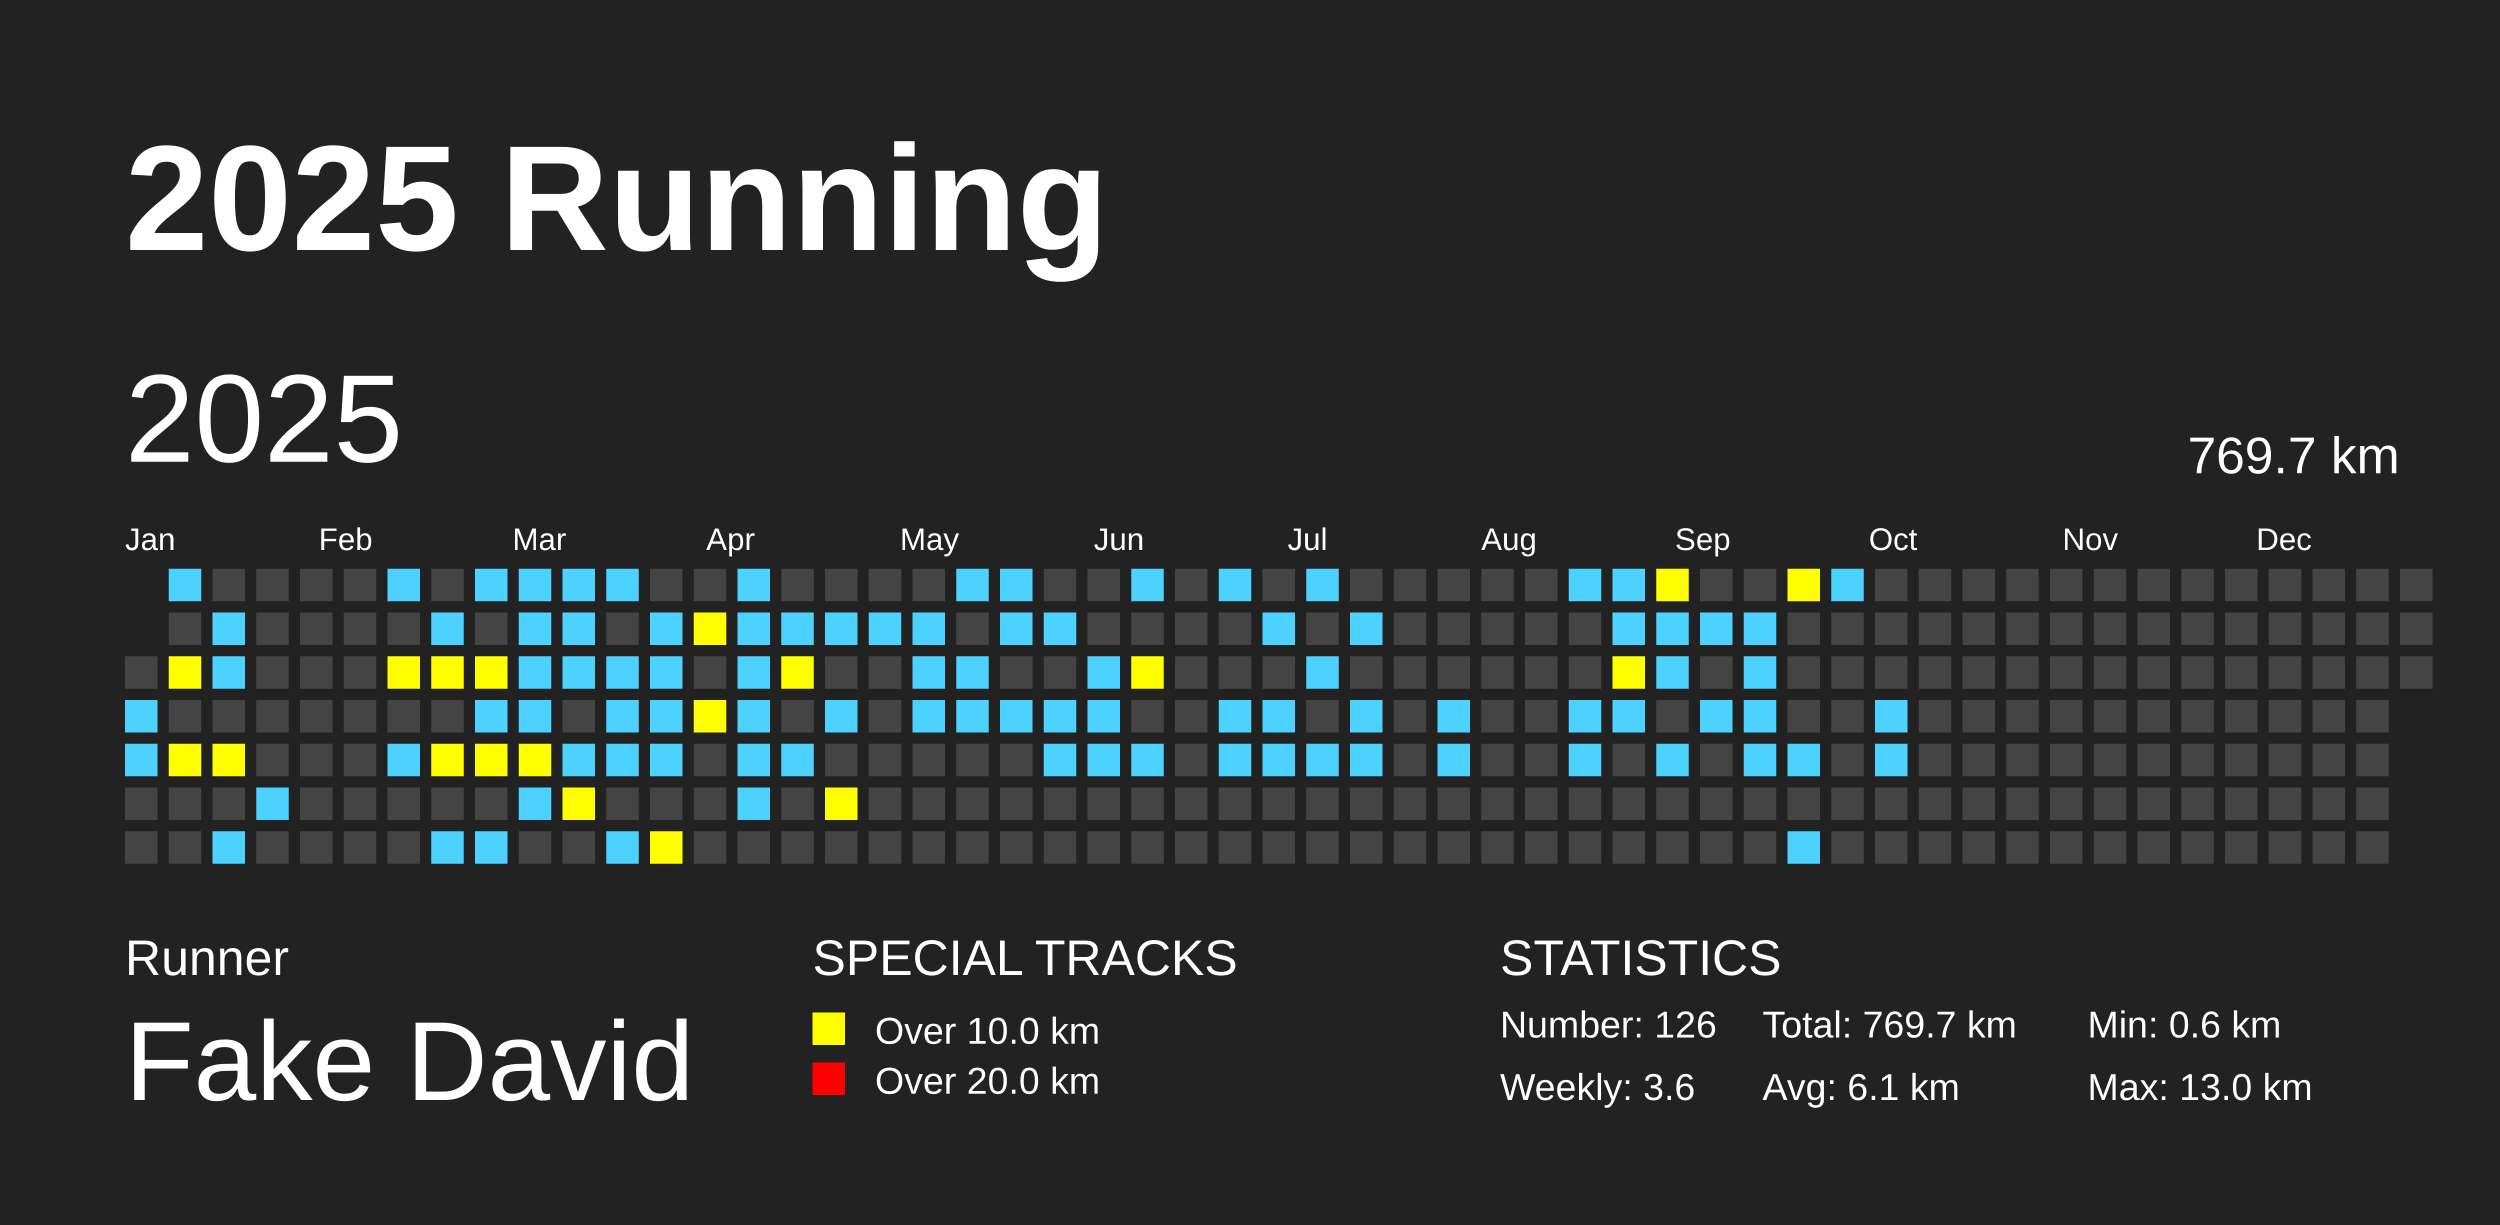
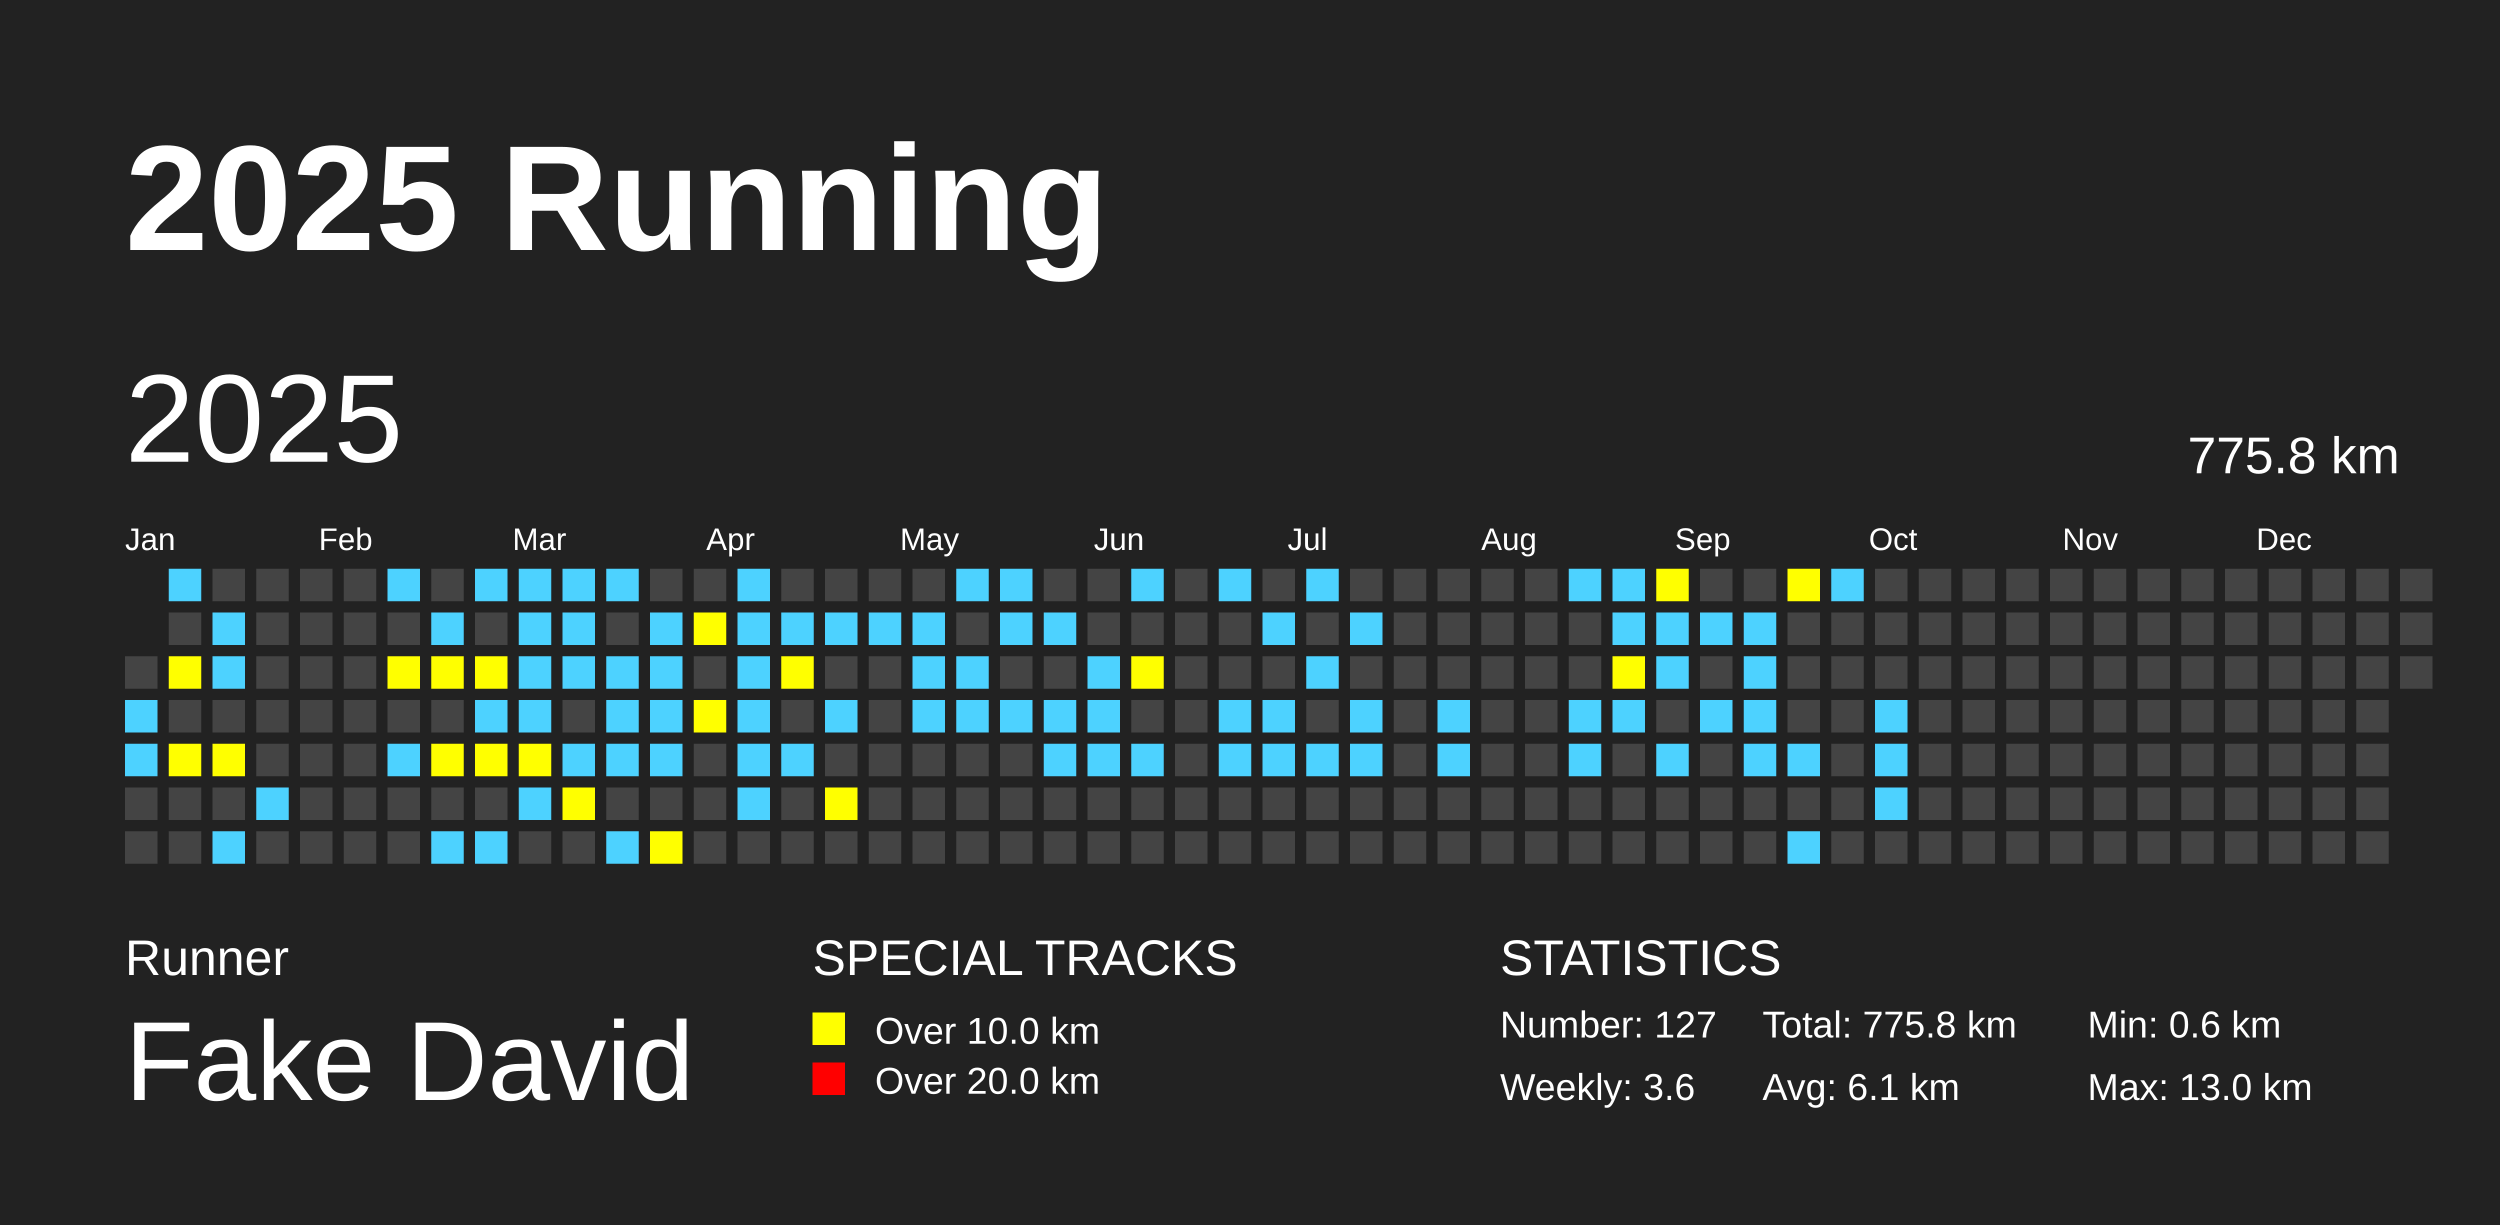
<svg xmlns="http://www.w3.org/2000/svg" baseProfile="full" height="98mm" version="1.1" viewBox="0,0,200,98" width="200mm">
  <defs />
  <rect fill="#222222" height="98" width="200" x="0" y="0" />
  <text fill="#FFFFFF" style="font-size:12px; font-family:Arial; font-weight:bold;" x="10" y="20">2025 Running</text>
  <text fill="#FFFFFF" style="font-size:4px; font-family:Arial" x="10" y="78">Runner</text>
  <text fill="#FFFFFF" style="font-size:9px; font-family:Arial" x="10" y="88">Fake David</text>
  <text fill="#FFFFFF" style="font-size:4px; font-family:Arial" x="65" y="78">SPECIAL TRACKS</text>
  <rect fill="yellow" height="2.6" width="2.6" x="65" y="81" />
  <text fill="#FFFFFF" style="font-size:3px; font-family:Arial" x="70" y="83.5">Over 10.0 km</text>
  <rect fill="red" height="2.6" width="2.6" x="65" y="85" />
  <text fill="#FFFFFF" style="font-size:3px; font-family:Arial" x="70" y="87.5">Over 20.0 km</text>
  <text fill="#FFFFFF" style="font-size:4px; font-family:Arial" x="120" y="78">STATISTICS</text>
-   <text fill="#FFFFFF" style="font-size:3px; font-family:Arial" x="120" y="83">Number: 126</text>
+   <text fill="#FFFFFF" style="font-size:3px; font-family:Arial" x="120" y="83">Number: 127</text>
  <text fill="#FFFFFF" style="font-size:3px; font-family:Arial" x="120" y="88">Weekly: 3.6</text>
-   <text fill="#FFFFFF" style="font-size:3px; font-family:Arial" x="141" y="83">Total: 769.7 km</text>
+   <text fill="#FFFFFF" style="font-size:3px; font-family:Arial" x="141" y="83">Total: 775.8 km</text>
  <text fill="#FFFFFF" style="font-size:3px; font-family:Arial" x="141" y="88">Avg: 6.1 km</text>
  <text fill="#FFFFFF" style="font-size:3px; font-family:Arial" x="167" y="83">Min: 0.6 km</text>
  <text fill="#FFFFFF" style="font-size:3px; font-family:Arial" x="167" y="88">Max: 13.0 km</text>
  <text dominant-baseline="hanging" fill="#FFFFFF" style="font-size:10.0px; font-family:Arial;" x="10" y="30">2025</text>
-   <text dominant-baseline="hanging" fill="#FFFFFF" style="font-size:4.125px; font-family:Arial;" x="175" y="35">769.7 km</text>
+   <text dominant-baseline="hanging" fill="#FFFFFF" style="font-size:4.125px; font-family:Arial;" x="175" y="35">775.8 km</text>
  <text fill="#FFFFFF" style="font-size:2.5px; font-family:Arial" x="10.0" y="44">Jan</text>
  <text fill="#FFFFFF" style="font-size:2.5px; font-family:Arial" x="25.5" y="44">Feb</text>
  <text fill="#FFFFFF" style="font-size:2.5px; font-family:Arial" x="41.0" y="44">Mar</text>
  <text fill="#FFFFFF" style="font-size:2.5px; font-family:Arial" x="56.5" y="44">Apr</text>
  <text fill="#FFFFFF" style="font-size:2.5px; font-family:Arial" x="72.0" y="44">May</text>
  <text fill="#FFFFFF" style="font-size:2.5px; font-family:Arial" x="87.5" y="44">Jun</text>
  <text fill="#FFFFFF" style="font-size:2.5px; font-family:Arial" x="103.0" y="44">Jul</text>
  <text fill="#FFFFFF" style="font-size:2.5px; font-family:Arial" x="118.5" y="44">Aug</text>
  <text fill="#FFFFFF" style="font-size:2.5px; font-family:Arial" x="134.0" y="44">Sep</text>
  <text fill="#FFFFFF" style="font-size:2.5px; font-family:Arial" x="149.5" y="44">Oct</text>
  <text fill="#FFFFFF" style="font-size:2.5px; font-family:Arial" x="165.0" y="44">Nov</text>
  <text fill="#FFFFFF" style="font-size:2.5px; font-family:Arial" x="180.5" y="44">Dec</text>
  <rect fill="#444444" height="2.6" width="2.6" x="10.0" y="52.5" />
  <rect fill="#4DD2FF" height="2.6" width="2.6" x="10.0" y="56.0" />
  <rect fill="#4DD2FF" height="2.6" width="2.6" x="10.0" y="59.5" />
  <rect fill="#444444" height="2.6" width="2.6" x="10.0" y="63.0" />
  <rect fill="#444444" height="2.6" width="2.6" x="10.0" y="66.5" />
  <rect fill="#4DD2FF" height="2.6" width="2.6" x="13.5" y="45.5" />
  <rect fill="#444444" height="2.6" width="2.6" x="13.5" y="49.0" />
  <rect fill="yellow" height="2.6" width="2.6" x="13.5" y="52.5" />
  <rect fill="#444444" height="2.6" width="2.6" x="13.5" y="56.0" />
  <rect fill="yellow" height="2.6" width="2.6" x="13.5" y="59.5" />
  <rect fill="#444444" height="2.6" width="2.6" x="13.5" y="63.0" />
  <rect fill="#444444" height="2.6" width="2.6" x="13.5" y="66.5" />
  <rect fill="#444444" height="2.6" width="2.6" x="17.0" y="45.5" />
  <rect fill="#4DD2FF" height="2.6" width="2.6" x="17.0" y="49.0" />
  <rect fill="#4DD2FF" height="2.6" width="2.6" x="17.0" y="52.5" />
  <rect fill="#444444" height="2.6" width="2.6" x="17.0" y="56.0" />
  <rect fill="yellow" height="2.6" width="2.6" x="17.0" y="59.5" />
  <rect fill="#444444" height="2.6" width="2.6" x="17.0" y="63.0" />
  <rect fill="#4DD2FF" height="2.6" width="2.6" x="17.0" y="66.5" />
  <rect fill="#444444" height="2.6" width="2.6" x="20.5" y="45.5" />
  <rect fill="#444444" height="2.6" width="2.6" x="20.5" y="49.0" />
  <rect fill="#444444" height="2.6" width="2.6" x="20.5" y="52.5" />
  <rect fill="#444444" height="2.6" width="2.6" x="20.5" y="56.0" />
  <rect fill="#444444" height="2.6" width="2.6" x="20.5" y="59.5" />
  <rect fill="#4DD2FF" height="2.6" width="2.6" x="20.5" y="63.0" />
  <rect fill="#444444" height="2.6" width="2.6" x="20.5" y="66.5" />
  <rect fill="#444444" height="2.6" width="2.6" x="24.0" y="45.5" />
  <rect fill="#444444" height="2.6" width="2.6" x="24.0" y="49.0" />
  <rect fill="#444444" height="2.6" width="2.6" x="24.0" y="52.5" />
  <rect fill="#444444" height="2.6" width="2.6" x="24.0" y="56.0" />
  <rect fill="#444444" height="2.6" width="2.6" x="24.0" y="59.5" />
  <rect fill="#444444" height="2.6" width="2.6" x="24.0" y="63.0" />
  <rect fill="#444444" height="2.6" width="2.6" x="24.0" y="66.5" />
  <rect fill="#444444" height="2.6" width="2.6" x="27.5" y="45.5" />
  <rect fill="#444444" height="2.6" width="2.6" x="27.5" y="49.0" />
  <rect fill="#444444" height="2.6" width="2.6" x="27.5" y="52.5" />
  <rect fill="#444444" height="2.6" width="2.6" x="27.5" y="56.0" />
  <rect fill="#444444" height="2.6" width="2.6" x="27.5" y="59.5" />
  <rect fill="#444444" height="2.6" width="2.6" x="27.5" y="63.0" />
  <rect fill="#444444" height="2.6" width="2.6" x="27.5" y="66.5" />
  <rect fill="#4DD2FF" height="2.6" width="2.6" x="31.0" y="45.5" />
  <rect fill="#444444" height="2.6" width="2.6" x="31.0" y="49.0" />
  <rect fill="yellow" height="2.6" width="2.6" x="31.0" y="52.5" />
  <rect fill="#444444" height="2.6" width="2.6" x="31.0" y="56.0" />
  <rect fill="#4DD2FF" height="2.6" width="2.6" x="31.0" y="59.5" />
  <rect fill="#444444" height="2.6" width="2.6" x="31.0" y="63.0" />
  <rect fill="#444444" height="2.6" width="2.6" x="31.0" y="66.5" />
  <rect fill="#444444" height="2.6" width="2.6" x="34.5" y="45.5" />
  <rect fill="#4DD2FF" height="2.6" width="2.6" x="34.5" y="49.0" />
  <rect fill="yellow" height="2.6" width="2.6" x="34.5" y="52.5" />
  <rect fill="#444444" height="2.6" width="2.6" x="34.5" y="56.0" />
  <rect fill="yellow" height="2.6" width="2.6" x="34.5" y="59.5" />
  <rect fill="#444444" height="2.6" width="2.6" x="34.5" y="63.0" />
  <rect fill="#4DD2FF" height="2.6" width="2.6" x="34.5" y="66.5" />
  <rect fill="#4DD2FF" height="2.6" width="2.6" x="38.0" y="45.5" />
  <rect fill="#444444" height="2.6" width="2.6" x="38.0" y="49.0" />
  <rect fill="yellow" height="2.6" width="2.6" x="38.0" y="52.5" />
  <rect fill="#4DD2FF" height="2.6" width="2.6" x="38.0" y="56.0" />
  <rect fill="yellow" height="2.6" width="2.6" x="38.0" y="59.5" />
  <rect fill="#444444" height="2.6" width="2.6" x="38.0" y="63.0" />
  <rect fill="#4DD2FF" height="2.6" width="2.6" x="38.0" y="66.5" />
  <rect fill="#4DD2FF" height="2.6" width="2.6" x="41.5" y="45.5" />
  <rect fill="#4DD2FF" height="2.6" width="2.6" x="41.5" y="49.0" />
  <rect fill="#4DD2FF" height="2.6" width="2.6" x="41.5" y="52.5" />
  <rect fill="#4DD2FF" height="2.6" width="2.6" x="41.5" y="56.0" />
  <rect fill="yellow" height="2.6" width="2.6" x="41.5" y="59.5" />
  <rect fill="#4DD2FF" height="2.6" width="2.6" x="41.5" y="63.0" />
  <rect fill="#444444" height="2.6" width="2.6" x="41.5" y="66.5" />
  <rect fill="#4DD2FF" height="2.6" width="2.6" x="45.0" y="45.5" />
  <rect fill="#4DD2FF" height="2.6" width="2.6" x="45.0" y="49.0" />
  <rect fill="#4DD2FF" height="2.6" width="2.6" x="45.0" y="52.5" />
  <rect fill="#444444" height="2.6" width="2.6" x="45.0" y="56.0" />
  <rect fill="#4DD2FF" height="2.6" width="2.6" x="45.0" y="59.5" />
  <rect fill="yellow" height="2.6" width="2.6" x="45.0" y="63.0" />
  <rect fill="#444444" height="2.6" width="2.6" x="45.0" y="66.5" />
  <rect fill="#4DD2FF" height="2.6" width="2.6" x="48.5" y="45.5" />
  <rect fill="#444444" height="2.6" width="2.6" x="48.5" y="49.0" />
  <rect fill="#4DD2FF" height="2.6" width="2.6" x="48.5" y="52.5" />
  <rect fill="#4DD2FF" height="2.6" width="2.6" x="48.5" y="56.0" />
  <rect fill="#4DD2FF" height="2.6" width="2.6" x="48.5" y="59.5" />
  <rect fill="#444444" height="2.6" width="2.6" x="48.5" y="63.0" />
  <rect fill="#4DD2FF" height="2.6" width="2.6" x="48.5" y="66.5" />
  <rect fill="#444444" height="2.6" width="2.6" x="52.0" y="45.5" />
  <rect fill="#4DD2FF" height="2.6" width="2.6" x="52.0" y="49.0" />
  <rect fill="#4DD2FF" height="2.6" width="2.6" x="52.0" y="52.5" />
  <rect fill="#4DD2FF" height="2.6" width="2.6" x="52.0" y="56.0" />
  <rect fill="#4DD2FF" height="2.6" width="2.6" x="52.0" y="59.5" />
  <rect fill="#444444" height="2.6" width="2.6" x="52.0" y="63.0" />
  <rect fill="yellow" height="2.6" width="2.6" x="52.0" y="66.5" />
  <rect fill="#444444" height="2.6" width="2.6" x="55.5" y="45.5" />
  <rect fill="yellow" height="2.6" width="2.6" x="55.5" y="49.0" />
  <rect fill="#444444" height="2.6" width="2.6" x="55.5" y="52.5" />
  <rect fill="yellow" height="2.6" width="2.6" x="55.5" y="56.0" />
  <rect fill="#444444" height="2.6" width="2.6" x="55.5" y="59.5" />
  <rect fill="#444444" height="2.6" width="2.6" x="55.5" y="63.0" />
  <rect fill="#444444" height="2.6" width="2.6" x="55.5" y="66.5" />
  <rect fill="#4DD2FF" height="2.6" width="2.6" x="59.0" y="45.5" />
  <rect fill="#4DD2FF" height="2.6" width="2.6" x="59.0" y="49.0" />
  <rect fill="#4DD2FF" height="2.6" width="2.6" x="59.0" y="52.5" />
  <rect fill="#4DD2FF" height="2.6" width="2.6" x="59.0" y="56.0" />
  <rect fill="#4DD2FF" height="2.6" width="2.6" x="59.0" y="59.5" />
  <rect fill="#4DD2FF" height="2.6" width="2.6" x="59.0" y="63.0" />
  <rect fill="#444444" height="2.6" width="2.6" x="59.0" y="66.5" />
  <rect fill="#444444" height="2.6" width="2.6" x="62.5" y="45.5" />
  <rect fill="#4DD2FF" height="2.6" width="2.6" x="62.5" y="49.0" />
  <rect fill="yellow" height="2.6" width="2.6" x="62.5" y="52.5" />
  <rect fill="#444444" height="2.6" width="2.6" x="62.5" y="56.0" />
  <rect fill="#4DD2FF" height="2.6" width="2.6" x="62.5" y="59.5" />
  <rect fill="#444444" height="2.6" width="2.6" x="62.5" y="63.0" />
  <rect fill="#444444" height="2.6" width="2.6" x="62.5" y="66.5" />
  <rect fill="#444444" height="2.6" width="2.6" x="66.0" y="45.5" />
  <rect fill="#4DD2FF" height="2.6" width="2.6" x="66.0" y="49.0" />
  <rect fill="#444444" height="2.6" width="2.6" x="66.0" y="52.5" />
  <rect fill="#4DD2FF" height="2.6" width="2.6" x="66.0" y="56.0" />
  <rect fill="#444444" height="2.6" width="2.6" x="66.0" y="59.5" />
  <rect fill="yellow" height="2.6" width="2.6" x="66.0" y="63.0" />
  <rect fill="#444444" height="2.6" width="2.6" x="66.0" y="66.5" />
  <rect fill="#444444" height="2.6" width="2.6" x="69.5" y="45.5" />
  <rect fill="#4DD2FF" height="2.6" width="2.6" x="69.5" y="49.0" />
  <rect fill="#444444" height="2.6" width="2.6" x="69.5" y="52.5" />
  <rect fill="#444444" height="2.6" width="2.6" x="69.5" y="56.0" />
  <rect fill="#444444" height="2.6" width="2.6" x="69.5" y="59.5" />
  <rect fill="#444444" height="2.6" width="2.6" x="69.5" y="63.0" />
  <rect fill="#444444" height="2.6" width="2.6" x="69.5" y="66.5" />
  <rect fill="#444444" height="2.6" width="2.6" x="73.0" y="45.5" />
  <rect fill="#4DD2FF" height="2.6" width="2.6" x="73.0" y="49.0" />
  <rect fill="#4DD2FF" height="2.6" width="2.6" x="73.0" y="52.5" />
  <rect fill="#4DD2FF" height="2.6" width="2.6" x="73.0" y="56.0" />
  <rect fill="#444444" height="2.6" width="2.6" x="73.0" y="59.5" />
  <rect fill="#444444" height="2.6" width="2.6" x="73.0" y="63.0" />
  <rect fill="#444444" height="2.6" width="2.6" x="73.0" y="66.5" />
  <rect fill="#4DD2FF" height="2.6" width="2.6" x="76.5" y="45.5" />
  <rect fill="#444444" height="2.6" width="2.6" x="76.5" y="49.0" />
  <rect fill="#4DD2FF" height="2.6" width="2.6" x="76.5" y="52.5" />
  <rect fill="#4DD2FF" height="2.6" width="2.6" x="76.5" y="56.0" />
  <rect fill="#444444" height="2.6" width="2.6" x="76.5" y="59.5" />
  <rect fill="#444444" height="2.6" width="2.6" x="76.5" y="63.0" />
  <rect fill="#444444" height="2.6" width="2.6" x="76.5" y="66.5" />
  <rect fill="#4DD2FF" height="2.6" width="2.6" x="80.0" y="45.5" />
  <rect fill="#4DD2FF" height="2.6" width="2.6" x="80.0" y="49.0" />
  <rect fill="#444444" height="2.6" width="2.6" x="80.0" y="52.5" />
  <rect fill="#4DD2FF" height="2.6" width="2.6" x="80.0" y="56.0" />
  <rect fill="#444444" height="2.6" width="2.6" x="80.0" y="59.5" />
  <rect fill="#444444" height="2.6" width="2.6" x="80.0" y="63.0" />
  <rect fill="#444444" height="2.6" width="2.6" x="80.0" y="66.5" />
  <rect fill="#444444" height="2.6" width="2.6" x="83.5" y="45.5" />
  <rect fill="#4DD2FF" height="2.6" width="2.6" x="83.5" y="49.0" />
  <rect fill="#444444" height="2.6" width="2.6" x="83.5" y="52.5" />
  <rect fill="#4DD2FF" height="2.6" width="2.6" x="83.5" y="56.0" />
  <rect fill="#4DD2FF" height="2.6" width="2.6" x="83.5" y="59.5" />
  <rect fill="#444444" height="2.6" width="2.6" x="83.5" y="63.0" />
  <rect fill="#444444" height="2.6" width="2.6" x="83.5" y="66.5" />
  <rect fill="#444444" height="2.6" width="2.6" x="87.0" y="45.5" />
  <rect fill="#444444" height="2.6" width="2.6" x="87.0" y="49.0" />
  <rect fill="#4DD2FF" height="2.6" width="2.6" x="87.0" y="52.5" />
  <rect fill="#4DD2FF" height="2.6" width="2.6" x="87.0" y="56.0" />
  <rect fill="#4DD2FF" height="2.6" width="2.6" x="87.0" y="59.5" />
  <rect fill="#444444" height="2.6" width="2.6" x="87.0" y="63.0" />
  <rect fill="#444444" height="2.6" width="2.6" x="87.0" y="66.5" />
  <rect fill="#4DD2FF" height="2.6" width="2.6" x="90.5" y="45.5" />
  <rect fill="#444444" height="2.6" width="2.6" x="90.5" y="49.0" />
  <rect fill="yellow" height="2.6" width="2.6" x="90.5" y="52.5" />
  <rect fill="#444444" height="2.6" width="2.6" x="90.5" y="56.0" />
  <rect fill="#4DD2FF" height="2.6" width="2.6" x="90.5" y="59.5" />
  <rect fill="#444444" height="2.6" width="2.6" x="90.5" y="63.0" />
  <rect fill="#444444" height="2.6" width="2.6" x="90.5" y="66.5" />
  <rect fill="#444444" height="2.6" width="2.6" x="94.0" y="45.5" />
  <rect fill="#444444" height="2.6" width="2.6" x="94.0" y="49.0" />
  <rect fill="#444444" height="2.6" width="2.6" x="94.0" y="52.5" />
  <rect fill="#444444" height="2.6" width="2.6" x="94.0" y="56.0" />
  <rect fill="#444444" height="2.6" width="2.6" x="94.0" y="59.5" />
  <rect fill="#444444" height="2.6" width="2.6" x="94.0" y="63.0" />
  <rect fill="#444444" height="2.6" width="2.6" x="94.0" y="66.5" />
  <rect fill="#4DD2FF" height="2.6" width="2.6" x="97.5" y="45.5" />
  <rect fill="#444444" height="2.6" width="2.6" x="97.5" y="49.0" />
  <rect fill="#444444" height="2.6" width="2.6" x="97.5" y="52.5" />
  <rect fill="#4DD2FF" height="2.6" width="2.6" x="97.5" y="56.0" />
  <rect fill="#4DD2FF" height="2.6" width="2.6" x="97.5" y="59.5" />
  <rect fill="#444444" height="2.6" width="2.6" x="97.5" y="63.0" />
  <rect fill="#444444" height="2.6" width="2.6" x="97.5" y="66.5" />
  <rect fill="#444444" height="2.6" width="2.6" x="101.0" y="45.5" />
  <rect fill="#4DD2FF" height="2.6" width="2.6" x="101.0" y="49.0" />
  <rect fill="#444444" height="2.6" width="2.6" x="101.0" y="52.5" />
  <rect fill="#4DD2FF" height="2.6" width="2.6" x="101.0" y="56.0" />
  <rect fill="#4DD2FF" height="2.6" width="2.6" x="101.0" y="59.5" />
  <rect fill="#444444" height="2.6" width="2.6" x="101.0" y="63.0" />
  <rect fill="#444444" height="2.6" width="2.6" x="101.0" y="66.5" />
  <rect fill="#4DD2FF" height="2.6" width="2.6" x="104.5" y="45.5" />
  <rect fill="#444444" height="2.6" width="2.6" x="104.5" y="49.0" />
  <rect fill="#4DD2FF" height="2.6" width="2.6" x="104.5" y="52.5" />
  <rect fill="#444444" height="2.6" width="2.6" x="104.5" y="56.0" />
  <rect fill="#4DD2FF" height="2.6" width="2.6" x="104.5" y="59.5" />
  <rect fill="#444444" height="2.6" width="2.6" x="104.5" y="63.0" />
  <rect fill="#444444" height="2.6" width="2.6" x="104.5" y="66.5" />
  <rect fill="#444444" height="2.6" width="2.6" x="108.0" y="45.5" />
  <rect fill="#4DD2FF" height="2.6" width="2.6" x="108.0" y="49.0" />
  <rect fill="#444444" height="2.6" width="2.6" x="108.0" y="52.5" />
  <rect fill="#4DD2FF" height="2.6" width="2.6" x="108.0" y="56.0" />
  <rect fill="#4DD2FF" height="2.6" width="2.6" x="108.0" y="59.5" />
  <rect fill="#444444" height="2.6" width="2.6" x="108.0" y="63.0" />
  <rect fill="#444444" height="2.6" width="2.6" x="108.0" y="66.5" />
  <rect fill="#444444" height="2.6" width="2.6" x="111.5" y="45.5" />
  <rect fill="#444444" height="2.6" width="2.6" x="111.5" y="49.0" />
  <rect fill="#444444" height="2.6" width="2.6" x="111.5" y="52.5" />
  <rect fill="#444444" height="2.6" width="2.6" x="111.5" y="56.0" />
  <rect fill="#444444" height="2.6" width="2.6" x="111.5" y="59.5" />
  <rect fill="#444444" height="2.6" width="2.6" x="111.5" y="63.0" />
  <rect fill="#444444" height="2.6" width="2.6" x="111.5" y="66.5" />
  <rect fill="#444444" height="2.6" width="2.6" x="115.0" y="45.5" />
  <rect fill="#444444" height="2.6" width="2.6" x="115.0" y="49.0" />
  <rect fill="#444444" height="2.6" width="2.6" x="115.0" y="52.5" />
  <rect fill="#4DD2FF" height="2.6" width="2.6" x="115.0" y="56.0" />
  <rect fill="#4DD2FF" height="2.6" width="2.6" x="115.0" y="59.5" />
  <rect fill="#444444" height="2.6" width="2.6" x="115.0" y="63.0" />
  <rect fill="#444444" height="2.6" width="2.6" x="115.0" y="66.5" />
  <rect fill="#444444" height="2.6" width="2.6" x="118.5" y="45.5" />
  <rect fill="#444444" height="2.6" width="2.6" x="118.5" y="49.0" />
  <rect fill="#444444" height="2.6" width="2.6" x="118.5" y="52.5" />
  <rect fill="#444444" height="2.6" width="2.6" x="118.5" y="56.0" />
  <rect fill="#444444" height="2.6" width="2.6" x="118.5" y="59.5" />
  <rect fill="#444444" height="2.6" width="2.6" x="118.5" y="63.0" />
  <rect fill="#444444" height="2.6" width="2.6" x="118.5" y="66.5" />
  <rect fill="#444444" height="2.6" width="2.6" x="122.0" y="45.5" />
  <rect fill="#444444" height="2.6" width="2.6" x="122.0" y="49.0" />
  <rect fill="#444444" height="2.6" width="2.6" x="122.0" y="52.5" />
  <rect fill="#444444" height="2.6" width="2.6" x="122.0" y="56.0" />
  <rect fill="#444444" height="2.6" width="2.6" x="122.0" y="59.5" />
  <rect fill="#444444" height="2.6" width="2.6" x="122.0" y="63.0" />
  <rect fill="#444444" height="2.6" width="2.6" x="122.0" y="66.5" />
  <rect fill="#4DD2FF" height="2.6" width="2.6" x="125.5" y="45.5" />
  <rect fill="#444444" height="2.6" width="2.6" x="125.5" y="49.0" />
  <rect fill="#444444" height="2.6" width="2.6" x="125.5" y="52.5" />
  <rect fill="#4DD2FF" height="2.6" width="2.6" x="125.5" y="56.0" />
  <rect fill="#4DD2FF" height="2.6" width="2.6" x="125.5" y="59.5" />
  <rect fill="#444444" height="2.6" width="2.6" x="125.5" y="63.0" />
  <rect fill="#444444" height="2.6" width="2.6" x="125.5" y="66.5" />
  <rect fill="#4DD2FF" height="2.6" width="2.6" x="129.0" y="45.5" />
  <rect fill="#4DD2FF" height="2.6" width="2.6" x="129.0" y="49.0" />
  <rect fill="yellow" height="2.6" width="2.6" x="129.0" y="52.5" />
  <rect fill="#4DD2FF" height="2.6" width="2.6" x="129.0" y="56.0" />
  <rect fill="#444444" height="2.6" width="2.6" x="129.0" y="59.5" />
  <rect fill="#444444" height="2.6" width="2.6" x="129.0" y="63.0" />
  <rect fill="#444444" height="2.6" width="2.6" x="129.0" y="66.5" />
  <rect fill="yellow" height="2.6" width="2.6" x="132.5" y="45.5" />
  <rect fill="#4DD2FF" height="2.6" width="2.6" x="132.5" y="49.0" />
  <rect fill="#4DD2FF" height="2.6" width="2.6" x="132.5" y="52.5" />
  <rect fill="#444444" height="2.6" width="2.6" x="132.5" y="56.0" />
  <rect fill="#4DD2FF" height="2.6" width="2.6" x="132.5" y="59.5" />
  <rect fill="#444444" height="2.6" width="2.6" x="132.5" y="63.0" />
  <rect fill="#444444" height="2.6" width="2.6" x="132.5" y="66.5" />
  <rect fill="#444444" height="2.6" width="2.6" x="136.0" y="45.5" />
  <rect fill="#4DD2FF" height="2.6" width="2.6" x="136.0" y="49.0" />
  <rect fill="#444444" height="2.6" width="2.6" x="136.0" y="52.5" />
  <rect fill="#4DD2FF" height="2.6" width="2.6" x="136.0" y="56.0" />
  <rect fill="#444444" height="2.6" width="2.6" x="136.0" y="59.5" />
  <rect fill="#444444" height="2.6" width="2.6" x="136.0" y="63.0" />
  <rect fill="#444444" height="2.6" width="2.6" x="136.0" y="66.5" />
  <rect fill="#444444" height="2.6" width="2.6" x="139.5" y="45.5" />
  <rect fill="#4DD2FF" height="2.6" width="2.6" x="139.5" y="49.0" />
  <rect fill="#4DD2FF" height="2.6" width="2.6" x="139.5" y="52.5" />
  <rect fill="#4DD2FF" height="2.6" width="2.6" x="139.5" y="56.0" />
  <rect fill="#4DD2FF" height="2.6" width="2.6" x="139.5" y="59.5" />
  <rect fill="#444444" height="2.6" width="2.6" x="139.5" y="63.0" />
  <rect fill="#444444" height="2.6" width="2.6" x="139.5" y="66.5" />
  <rect fill="yellow" height="2.6" width="2.6" x="143.0" y="45.5" />
  <rect fill="#444444" height="2.6" width="2.6" x="143.0" y="49.0" />
  <rect fill="#444444" height="2.6" width="2.6" x="143.0" y="52.5" />
  <rect fill="#444444" height="2.6" width="2.6" x="143.0" y="56.0" />
  <rect fill="#4DD2FF" height="2.6" width="2.6" x="143.0" y="59.5" />
  <rect fill="#444444" height="2.6" width="2.6" x="143.0" y="63.0" />
  <rect fill="#4DD2FF" height="2.6" width="2.6" x="143.0" y="66.5" />
  <rect fill="#4DD2FF" height="2.6" width="2.6" x="146.5" y="45.5" />
  <rect fill="#444444" height="2.6" width="2.6" x="146.5" y="49.0" />
  <rect fill="#444444" height="2.6" width="2.6" x="146.5" y="52.5" />
  <rect fill="#444444" height="2.6" width="2.6" x="146.5" y="56.0" />
  <rect fill="#444444" height="2.6" width="2.6" x="146.5" y="59.5" />
  <rect fill="#444444" height="2.6" width="2.6" x="146.5" y="63.0" />
  <rect fill="#444444" height="2.6" width="2.6" x="146.5" y="66.5" />
  <rect fill="#444444" height="2.6" width="2.6" x="150.0" y="45.5" />
  <rect fill="#444444" height="2.6" width="2.6" x="150.0" y="49.0" />
  <rect fill="#444444" height="2.6" width="2.6" x="150.0" y="52.5" />
  <rect fill="#4DD2FF" height="2.6" width="2.6" x="150.0" y="56.0" />
  <rect fill="#4DD2FF" height="2.6" width="2.6" x="150.0" y="59.5" />
-   <rect fill="#444444" height="2.6" width="2.6" x="150.0" y="63.0" />
+   <rect fill="#4DD2FF" height="2.6" width="2.6" x="150.0" y="63.0" />
  <rect fill="#444444" height="2.6" width="2.6" x="150.0" y="66.5" />
  <rect fill="#444444" height="2.6" width="2.6" x="153.5" y="45.5" />
  <rect fill="#444444" height="2.6" width="2.6" x="153.5" y="49.0" />
  <rect fill="#444444" height="2.6" width="2.6" x="153.5" y="52.5" />
  <rect fill="#444444" height="2.6" width="2.6" x="153.5" y="56.0" />
  <rect fill="#444444" height="2.6" width="2.6" x="153.5" y="59.5" />
  <rect fill="#444444" height="2.6" width="2.6" x="153.5" y="63.0" />
  <rect fill="#444444" height="2.6" width="2.6" x="153.5" y="66.5" />
  <rect fill="#444444" height="2.6" width="2.6" x="157.0" y="45.5" />
  <rect fill="#444444" height="2.6" width="2.6" x="157.0" y="49.0" />
  <rect fill="#444444" height="2.6" width="2.6" x="157.0" y="52.5" />
  <rect fill="#444444" height="2.6" width="2.6" x="157.0" y="56.0" />
  <rect fill="#444444" height="2.6" width="2.6" x="157.0" y="59.5" />
  <rect fill="#444444" height="2.6" width="2.6" x="157.0" y="63.0" />
  <rect fill="#444444" height="2.6" width="2.6" x="157.0" y="66.5" />
  <rect fill="#444444" height="2.6" width="2.6" x="160.5" y="45.5" />
  <rect fill="#444444" height="2.6" width="2.6" x="160.5" y="49.0" />
  <rect fill="#444444" height="2.6" width="2.6" x="160.5" y="52.5" />
  <rect fill="#444444" height="2.6" width="2.6" x="160.5" y="56.0" />
  <rect fill="#444444" height="2.6" width="2.6" x="160.5" y="59.5" />
  <rect fill="#444444" height="2.6" width="2.6" x="160.5" y="63.0" />
  <rect fill="#444444" height="2.6" width="2.6" x="160.5" y="66.5" />
  <rect fill="#444444" height="2.6" width="2.6" x="164.0" y="45.5" />
  <rect fill="#444444" height="2.6" width="2.6" x="164.0" y="49.0" />
  <rect fill="#444444" height="2.6" width="2.6" x="164.0" y="52.5" />
  <rect fill="#444444" height="2.6" width="2.6" x="164.0" y="56.0" />
  <rect fill="#444444" height="2.6" width="2.6" x="164.0" y="59.5" />
  <rect fill="#444444" height="2.6" width="2.6" x="164.0" y="63.0" />
  <rect fill="#444444" height="2.6" width="2.6" x="164.0" y="66.5" />
  <rect fill="#444444" height="2.6" width="2.6" x="167.5" y="45.5" />
  <rect fill="#444444" height="2.6" width="2.6" x="167.5" y="49.0" />
  <rect fill="#444444" height="2.6" width="2.6" x="167.5" y="52.5" />
  <rect fill="#444444" height="2.6" width="2.6" x="167.5" y="56.0" />
  <rect fill="#444444" height="2.6" width="2.6" x="167.5" y="59.5" />
  <rect fill="#444444" height="2.6" width="2.6" x="167.5" y="63.0" />
  <rect fill="#444444" height="2.6" width="2.6" x="167.5" y="66.5" />
  <rect fill="#444444" height="2.6" width="2.6" x="171.0" y="45.5" />
  <rect fill="#444444" height="2.6" width="2.6" x="171.0" y="49.0" />
  <rect fill="#444444" height="2.6" width="2.6" x="171.0" y="52.5" />
  <rect fill="#444444" height="2.6" width="2.6" x="171.0" y="56.0" />
  <rect fill="#444444" height="2.6" width="2.6" x="171.0" y="59.5" />
  <rect fill="#444444" height="2.6" width="2.6" x="171.0" y="63.0" />
  <rect fill="#444444" height="2.6" width="2.6" x="171.0" y="66.5" />
  <rect fill="#444444" height="2.6" width="2.6" x="174.5" y="45.5" />
  <rect fill="#444444" height="2.6" width="2.6" x="174.5" y="49.0" />
  <rect fill="#444444" height="2.6" width="2.6" x="174.5" y="52.5" />
  <rect fill="#444444" height="2.6" width="2.6" x="174.5" y="56.0" />
  <rect fill="#444444" height="2.6" width="2.6" x="174.5" y="59.5" />
  <rect fill="#444444" height="2.6" width="2.6" x="174.5" y="63.0" />
  <rect fill="#444444" height="2.6" width="2.6" x="174.5" y="66.5" />
  <rect fill="#444444" height="2.6" width="2.6" x="178.0" y="45.5" />
  <rect fill="#444444" height="2.6" width="2.6" x="178.0" y="49.0" />
  <rect fill="#444444" height="2.6" width="2.6" x="178.0" y="52.5" />
  <rect fill="#444444" height="2.6" width="2.6" x="178.0" y="56.0" />
  <rect fill="#444444" height="2.6" width="2.6" x="178.0" y="59.5" />
  <rect fill="#444444" height="2.6" width="2.6" x="178.0" y="63.0" />
  <rect fill="#444444" height="2.6" width="2.6" x="178.0" y="66.5" />
  <rect fill="#444444" height="2.6" width="2.6" x="181.5" y="45.5" />
  <rect fill="#444444" height="2.6" width="2.6" x="181.5" y="49.0" />
  <rect fill="#444444" height="2.6" width="2.6" x="181.5" y="52.5" />
  <rect fill="#444444" height="2.6" width="2.6" x="181.5" y="56.0" />
  <rect fill="#444444" height="2.6" width="2.6" x="181.5" y="59.5" />
  <rect fill="#444444" height="2.6" width="2.6" x="181.5" y="63.0" />
  <rect fill="#444444" height="2.6" width="2.6" x="181.5" y="66.5" />
  <rect fill="#444444" height="2.6" width="2.6" x="185.0" y="45.5" />
  <rect fill="#444444" height="2.6" width="2.6" x="185.0" y="49.0" />
  <rect fill="#444444" height="2.6" width="2.6" x="185.0" y="52.5" />
  <rect fill="#444444" height="2.6" width="2.6" x="185.0" y="56.0" />
  <rect fill="#444444" height="2.6" width="2.6" x="185.0" y="59.5" />
  <rect fill="#444444" height="2.6" width="2.6" x="185.0" y="63.0" />
  <rect fill="#444444" height="2.6" width="2.6" x="185.0" y="66.5" />
  <rect fill="#444444" height="2.6" width="2.6" x="188.5" y="45.5" />
  <rect fill="#444444" height="2.6" width="2.6" x="188.5" y="49.0" />
  <rect fill="#444444" height="2.6" width="2.6" x="188.5" y="52.5" />
  <rect fill="#444444" height="2.6" width="2.6" x="188.5" y="56.0" />
  <rect fill="#444444" height="2.6" width="2.6" x="188.5" y="59.5" />
  <rect fill="#444444" height="2.6" width="2.6" x="188.5" y="63.0" />
  <rect fill="#444444" height="2.6" width="2.6" x="188.5" y="66.5" />
  <rect fill="#444444" height="2.6" width="2.6" x="192.0" y="45.5" />
  <rect fill="#444444" height="2.6" width="2.6" x="192.0" y="49.0" />
  <rect fill="#444444" height="2.6" width="2.6" x="192.0" y="52.5" />
</svg>
